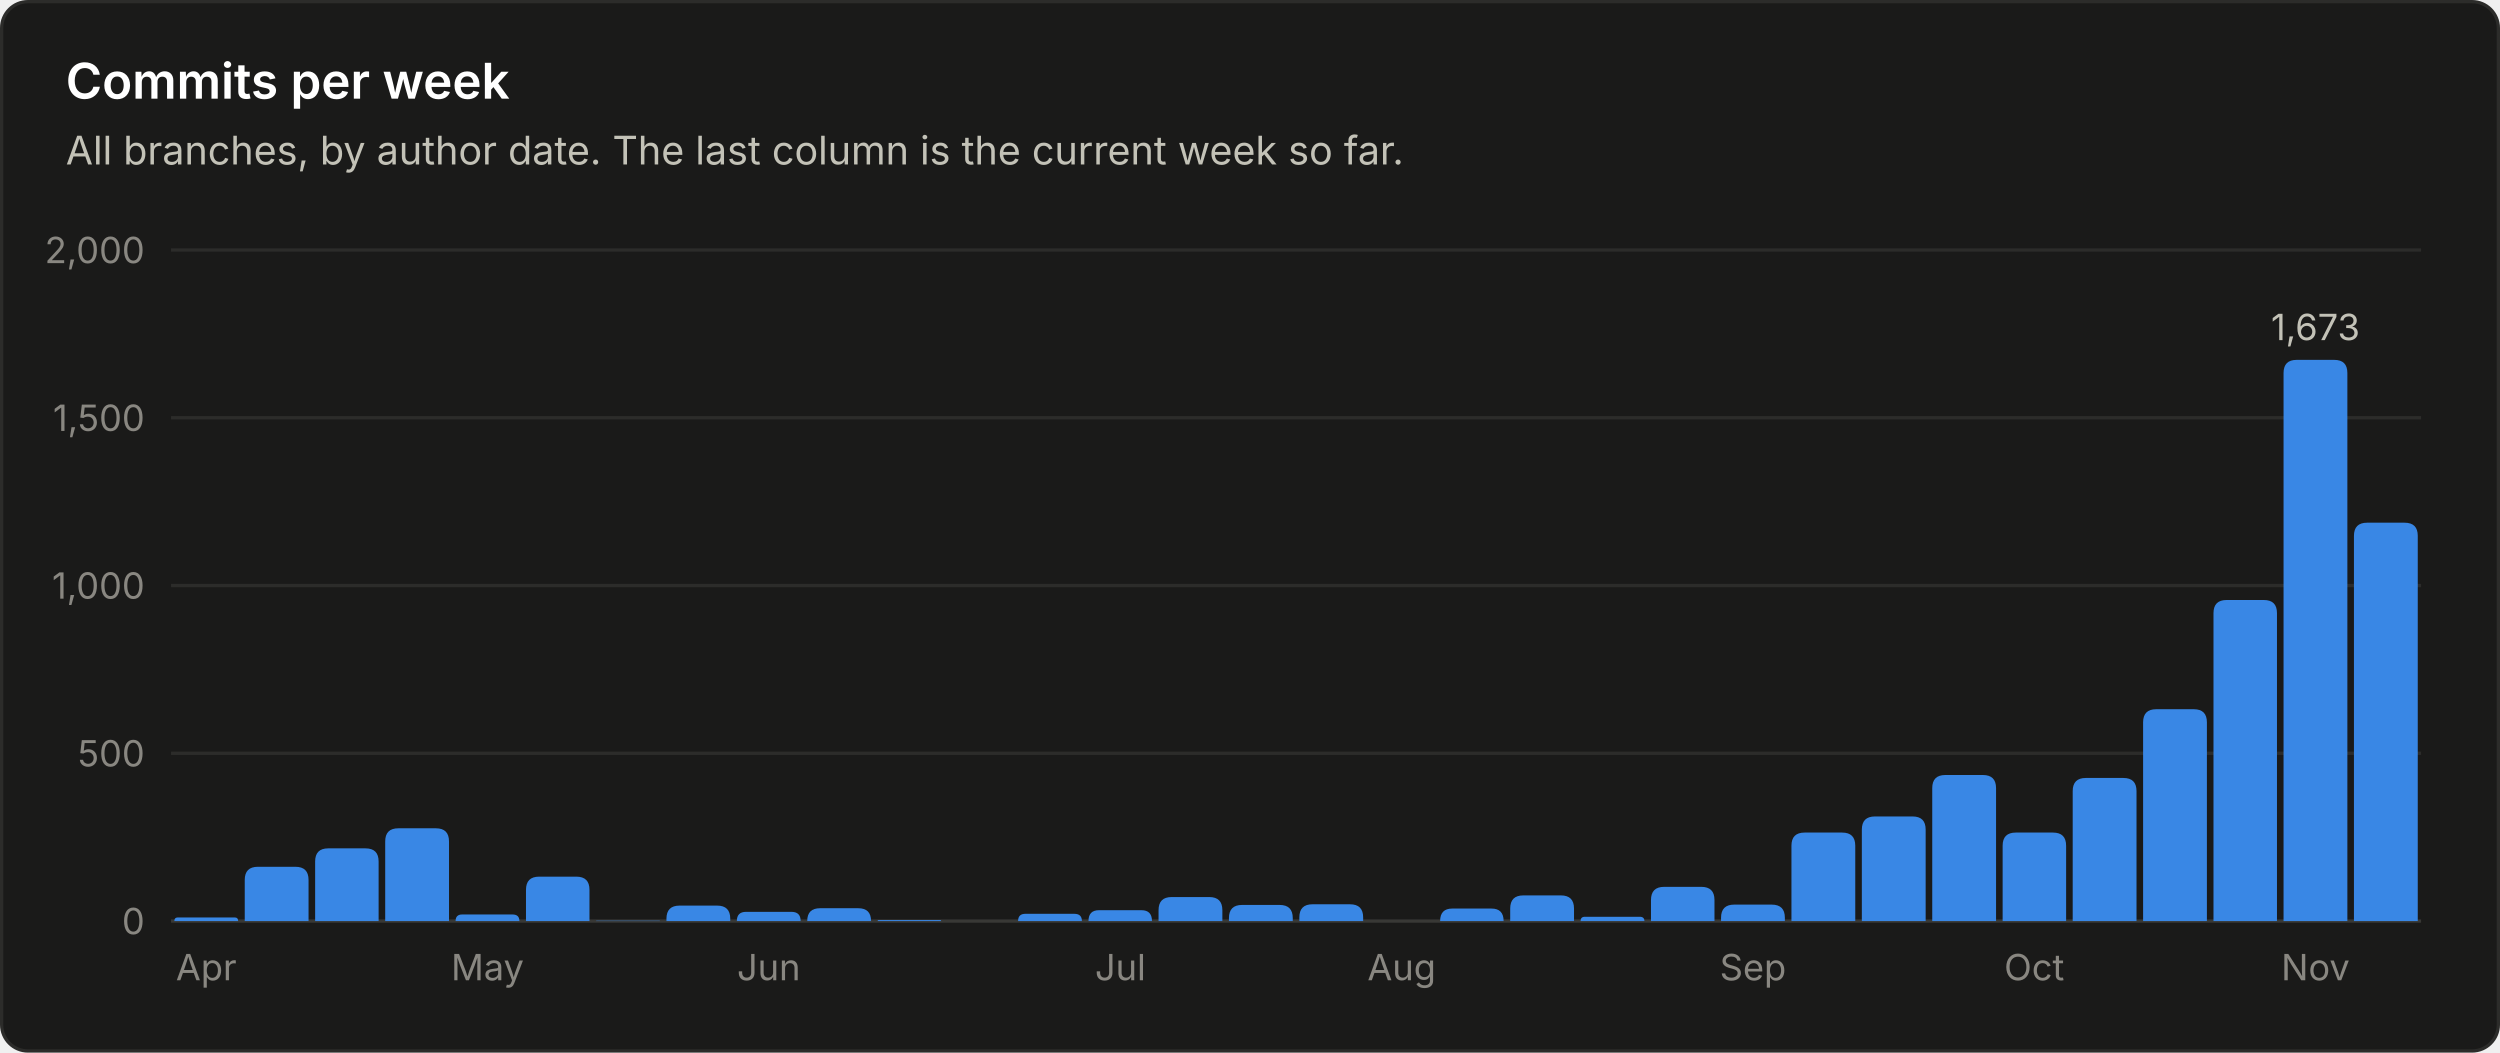
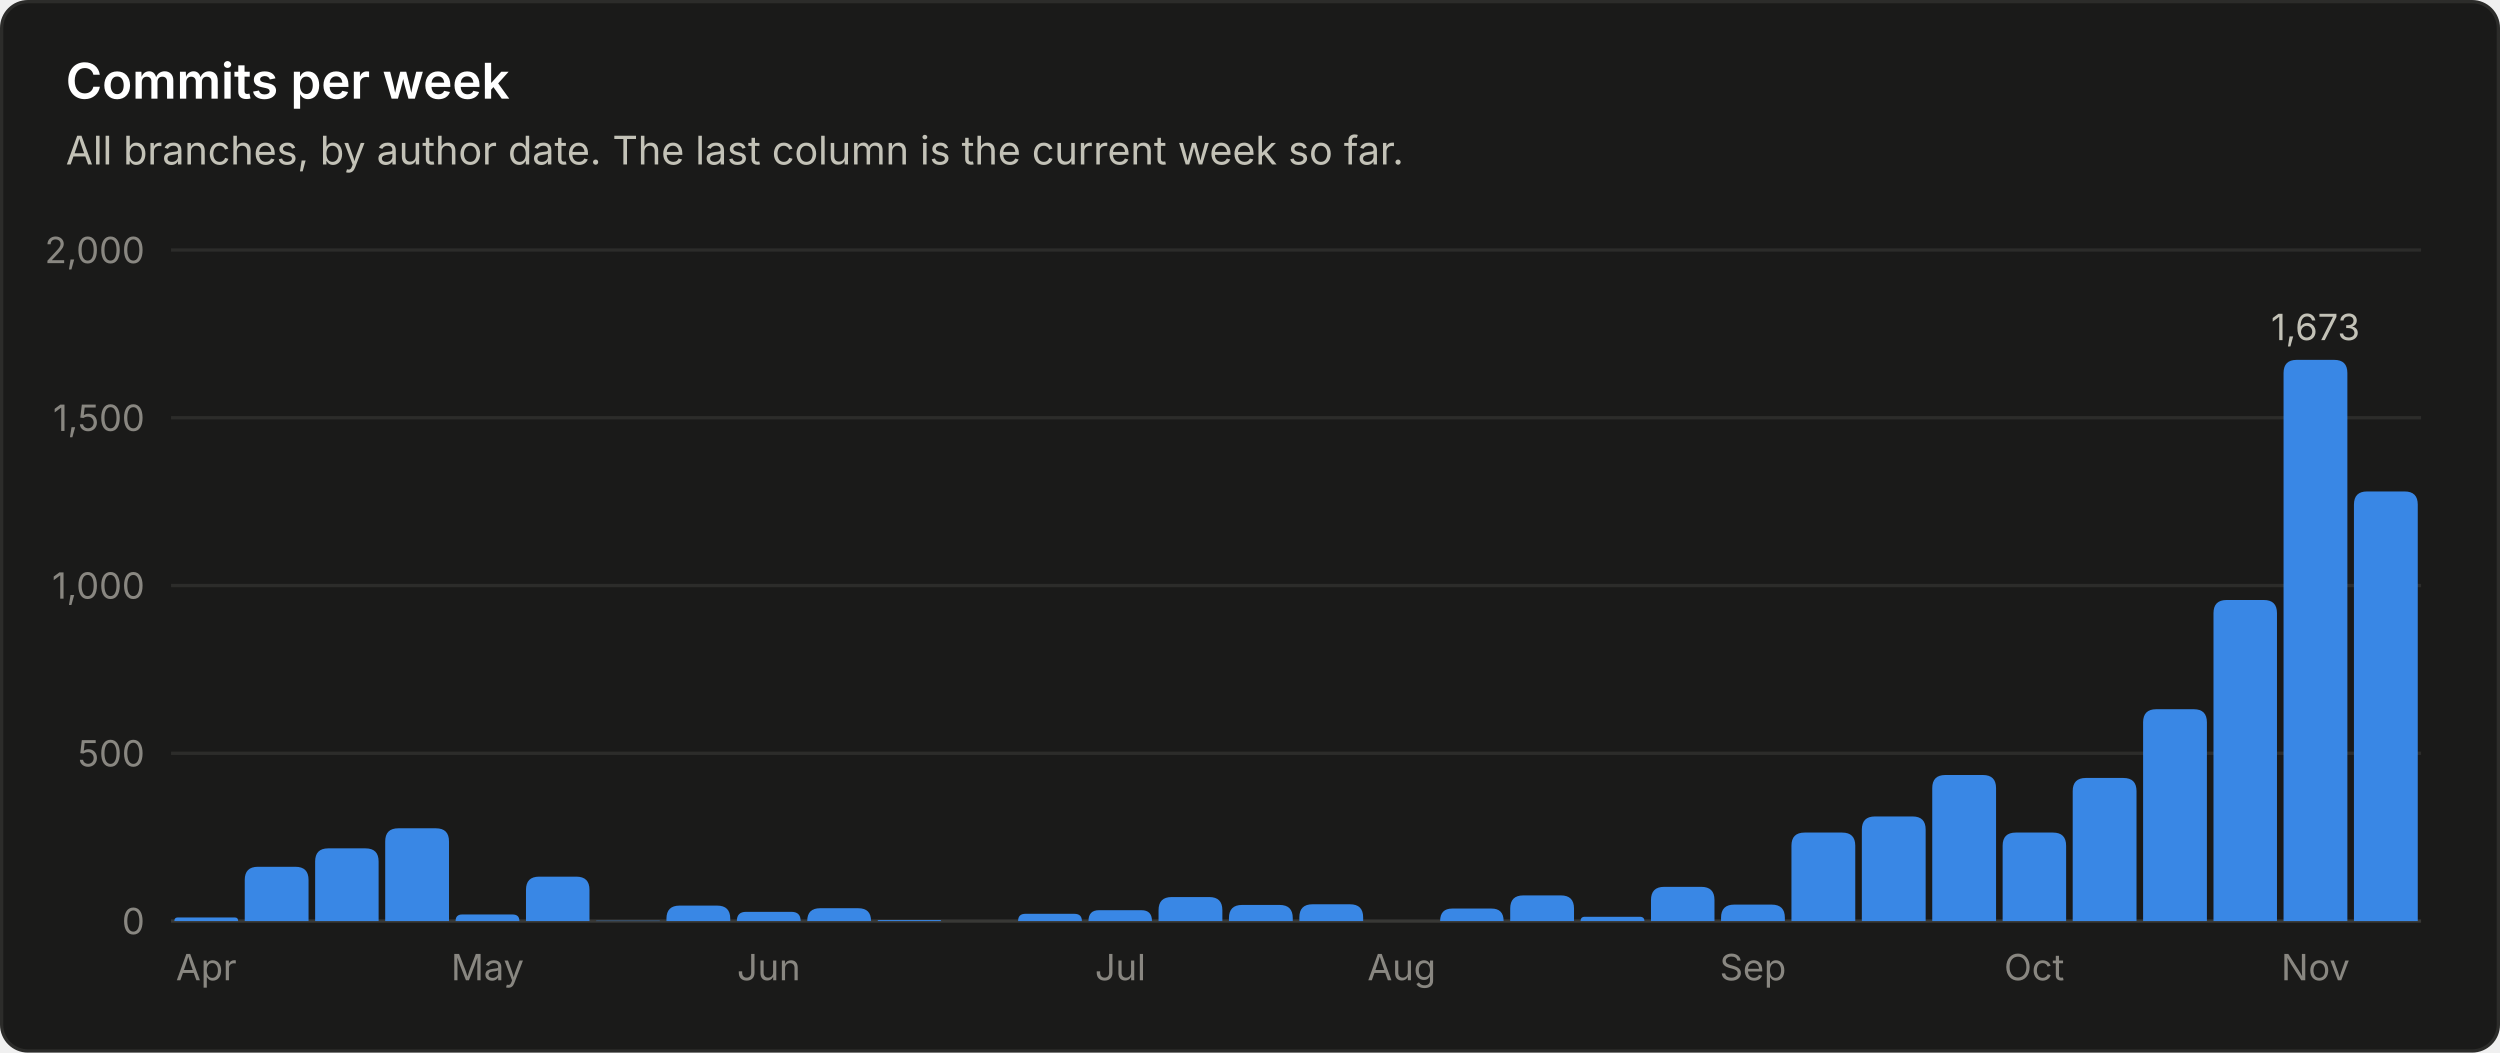
<svg xmlns="http://www.w3.org/2000/svg" viewBox="0 0 760 320" width="760" height="320" role="img" font-family="system-ui, -apple-system, 'Segoe UI', sans-serif">
  <rect x="0.5" y="0.5" width="759" height="319" rx="8" fill="#1a1a19" stroke="#2c2c2a" />
  <text x="20.0" y="30.0" fill="#ffffff" font-size="15" font-weight="600" text-anchor="start">Commits per week</text>
  <text x="20.0" y="50.0" fill="#c3c2b7" font-size="12" font-weight="400" text-anchor="start">All branches, by author date. The last column is the current week so far.</text>
  <line x1="52" y1="280.0" x2="736" y2="280.0" stroke="#383835" stroke-width="1" />
  <text x="44.0" y="284.0" fill="#898781" font-size="11" font-weight="400" text-anchor="end">0</text>
  <line x1="52" y1="229.0" x2="736" y2="229.0" stroke="#2c2c2a" stroke-width="1" />
  <text x="44.0" y="233.0" fill="#898781" font-size="11" font-weight="400" text-anchor="end">500</text>
  <line x1="52" y1="178.0" x2="736" y2="178.0" stroke="#2c2c2a" stroke-width="1" />
  <text x="44.0" y="182.0" fill="#898781" font-size="11" font-weight="400" text-anchor="end">1,000</text>
  <line x1="52" y1="127.0" x2="736" y2="127.0" stroke="#2c2c2a" stroke-width="1" />
  <text x="44.0" y="131.0" fill="#898781" font-size="11" font-weight="400" text-anchor="end">1,500</text>
  <line x1="52" y1="76.0" x2="736" y2="76.0" stroke="#2c2c2a" stroke-width="1" />
  <text x="44.0" y="80.0" fill="#898781" font-size="11" font-weight="400" text-anchor="end">2,000</text>
  <path d="M53.0 280.0 V280.0 Q53.0 278.9 54.1 278.9 H71.3 Q72.4 278.9 72.4 280.0 V280.0 Z" fill="#3987e5" />
  <text x="62.7" y="298.0" fill="#898781" font-size="11" font-weight="400" text-anchor="middle">Apr</text>
  <path d="M74.4 280.0 V267.5 Q74.4 263.5 78.4 263.5 H89.8 Q93.8 263.5 93.8 267.5 V280.0 Z" fill="#3987e5" />
  <path d="M95.8 280.0 V261.9 Q95.8 257.9 99.8 257.9 H111.1 Q115.1 257.9 115.1 261.9 V280.0 Z" fill="#3987e5" />
  <path d="M117.1 280.0 V255.8 Q117.1 251.8 121.1 251.8 H132.5 Q136.5 251.8 136.5 255.8 V280.0 Z" fill="#3987e5" />
  <path d="M138.5 280.0 V280.0 Q138.5 278.0 140.5 278.0 H155.8 Q157.9 278.0 157.9 280.0 V280.0 Z" fill="#3987e5" />
  <text x="148.2" y="298.0" fill="#898781" font-size="11" font-weight="400" text-anchor="middle">May</text>
  <path d="M159.9 280.0 V270.5 Q159.9 266.5 163.9 266.5 H175.2 Q179.2 266.5 179.2 270.5 V280.0 Z" fill="#3987e5" />
  <path d="M181.2 280.0 V280.0 Q181.2 279.9 181.4 279.9 H200.5 Q200.6 279.9 200.6 280.0 V280.0 Z" fill="#3987e5" />
  <path d="M202.6 280.0 V279.3 Q202.6 275.3 206.6 275.3 H218.0 Q222.0 275.3 222.0 279.3 V280.0 Z" fill="#3987e5" />
  <path d="M224.0 280.0 V280.0 Q224.0 277.2 226.8 277.2 H240.6 Q243.4 277.2 243.4 280.0 V280.0 Z" fill="#3987e5" />
  <text x="233.7" y="298.0" fill="#898781" font-size="11" font-weight="400" text-anchor="middle">Jun</text>
  <path d="M245.4 280.0 V280.0 Q245.4 276.1 249.3 276.1 H260.9 Q264.8 276.1 264.8 280.0 V280.0 Z" fill="#3987e5" />
  <path d="M266.8 280.0 V280.0 Q266.8 279.7 267.1 279.7 H285.8 Q286.1 279.7 286.1 280.0 V280.0 Z" fill="#3987e5" />
  <path d="M309.5 280.0 V280.0 Q309.5 277.8 311.7 277.8 H326.6 Q328.9 277.8 328.9 280.0 V280.0 Z" fill="#3987e5" />
  <path d="M330.9 280.0 V280.0 Q330.9 276.7 334.1 276.7 H347.0 Q350.2 276.7 350.2 280.0 V280.0 Z" fill="#3987e5" />
  <text x="340.6" y="298.0" fill="#898781" font-size="11" font-weight="400" text-anchor="middle">Jul</text>
  <path d="M352.2 280.0 V276.7 Q352.2 272.7 356.2 272.7 H367.6 Q371.6 272.7 371.6 276.7 V280.0 Z" fill="#3987e5" />
  <path d="M373.6 280.0 V279.1 Q373.6 275.1 377.6 275.1 H389.0 Q393.0 275.1 393.0 279.1 V280.0 Z" fill="#3987e5" />
  <path d="M395.0 280.0 V278.9 Q395.0 274.9 399.0 274.9 H410.4 Q414.4 274.9 414.4 278.9 V280.0 Z" fill="#3987e5" />
  <text x="426.1" y="298.0" fill="#898781" font-size="11" font-weight="400" text-anchor="middle">Aug</text>
  <path d="M437.8 280.0 V280.0 Q437.8 276.2 441.5 276.2 H453.4 Q457.1 276.2 457.1 280.0 V280.0 Z" fill="#3987e5" />
  <path d="M459.1 280.0 V276.2 Q459.1 272.2 463.1 272.2 H474.5 Q478.5 272.2 478.5 276.2 V280.0 Z" fill="#3987e5" />
  <path d="M480.5 280.0 V280.0 Q480.5 278.7 481.8 278.7 H498.5 Q499.9 278.7 499.9 280.0 V280.0 Z" fill="#3987e5" />
  <path d="M501.9 280.0 V273.6 Q501.9 269.6 505.9 269.6 H517.2 Q521.2 269.6 521.2 273.6 V280.0 Z" fill="#3987e5" />
  <path d="M523.2 280.0 V279.0 Q523.2 275.0 527.2 275.0 H538.6 Q542.6 275.0 542.6 279.0 V280.0 Z" fill="#3987e5" />
  <text x="532.9" y="298.0" fill="#898781" font-size="11" font-weight="400" text-anchor="middle">Sep</text>
  <path d="M544.6 280.0 V257.1 Q544.6 253.1 548.6 253.1 H560.0 Q564.0 253.1 564.0 257.1 V280.0 Z" fill="#3987e5" />
  <path d="M566.0 280.0 V252.2 Q566.0 248.2 570.0 248.2 H581.4 Q585.4 248.2 585.4 252.2 V280.0 Z" fill="#3987e5" />
  <path d="M587.4 280.0 V239.6 Q587.4 235.6 591.4 235.6 H602.8 Q606.8 235.6 606.8 239.6 V280.0 Z" fill="#3987e5" />
  <path d="M608.8 280.0 V257.1 Q608.8 253.1 612.8 253.1 H624.1 Q628.1 253.1 628.1 257.1 V280.0 Z" fill="#3987e5" />
  <text x="618.4" y="298.0" fill="#898781" font-size="11" font-weight="400" text-anchor="middle">Oct</text>
  <path d="M630.1 280.0 V240.5 Q630.1 236.5 634.1 236.5 H645.5 Q649.5 236.5 649.5 240.5 V280.0 Z" fill="#3987e5" />
  <path d="M651.5 280.0 V219.6 Q651.5 215.6 655.5 215.6 H666.9 Q670.9 215.6 670.9 219.6 V280.0 Z" fill="#3987e5" />
  <path d="M672.9 280.0 V186.4 Q672.9 182.4 676.9 182.4 H688.2 Q692.2 182.4 692.2 186.4 V280.0 Z" fill="#3987e5" />
  <path d="M694.2 280.0 V113.4 Q694.2 109.4 698.2 109.4 H709.6 Q713.6 109.4 713.6 113.4 V280.0 Z" fill="#3987e5" />
  <text x="703.9" y="103.4" fill="#c3c2b7" font-size="11" font-weight="400" text-anchor="middle">1,673</text>
  <text x="703.9" y="298.0" fill="#898781" font-size="11" font-weight="400" text-anchor="middle">Nov</text>
-   <path d="M715.6 280.0 V162.9 Q715.6 158.9 719.6 158.9 H731.0 Q735.0 158.9 735.0 162.9 V280.0 Z" fill="#3987e5" />
+   <path d="M715.6 280.0 V153.4 Q715.6 149.4 719.6 149.4 H731.0 Q735.0 149.4 735.0 153.4 V280.0 Z" fill="#3987e5" />
</svg>
